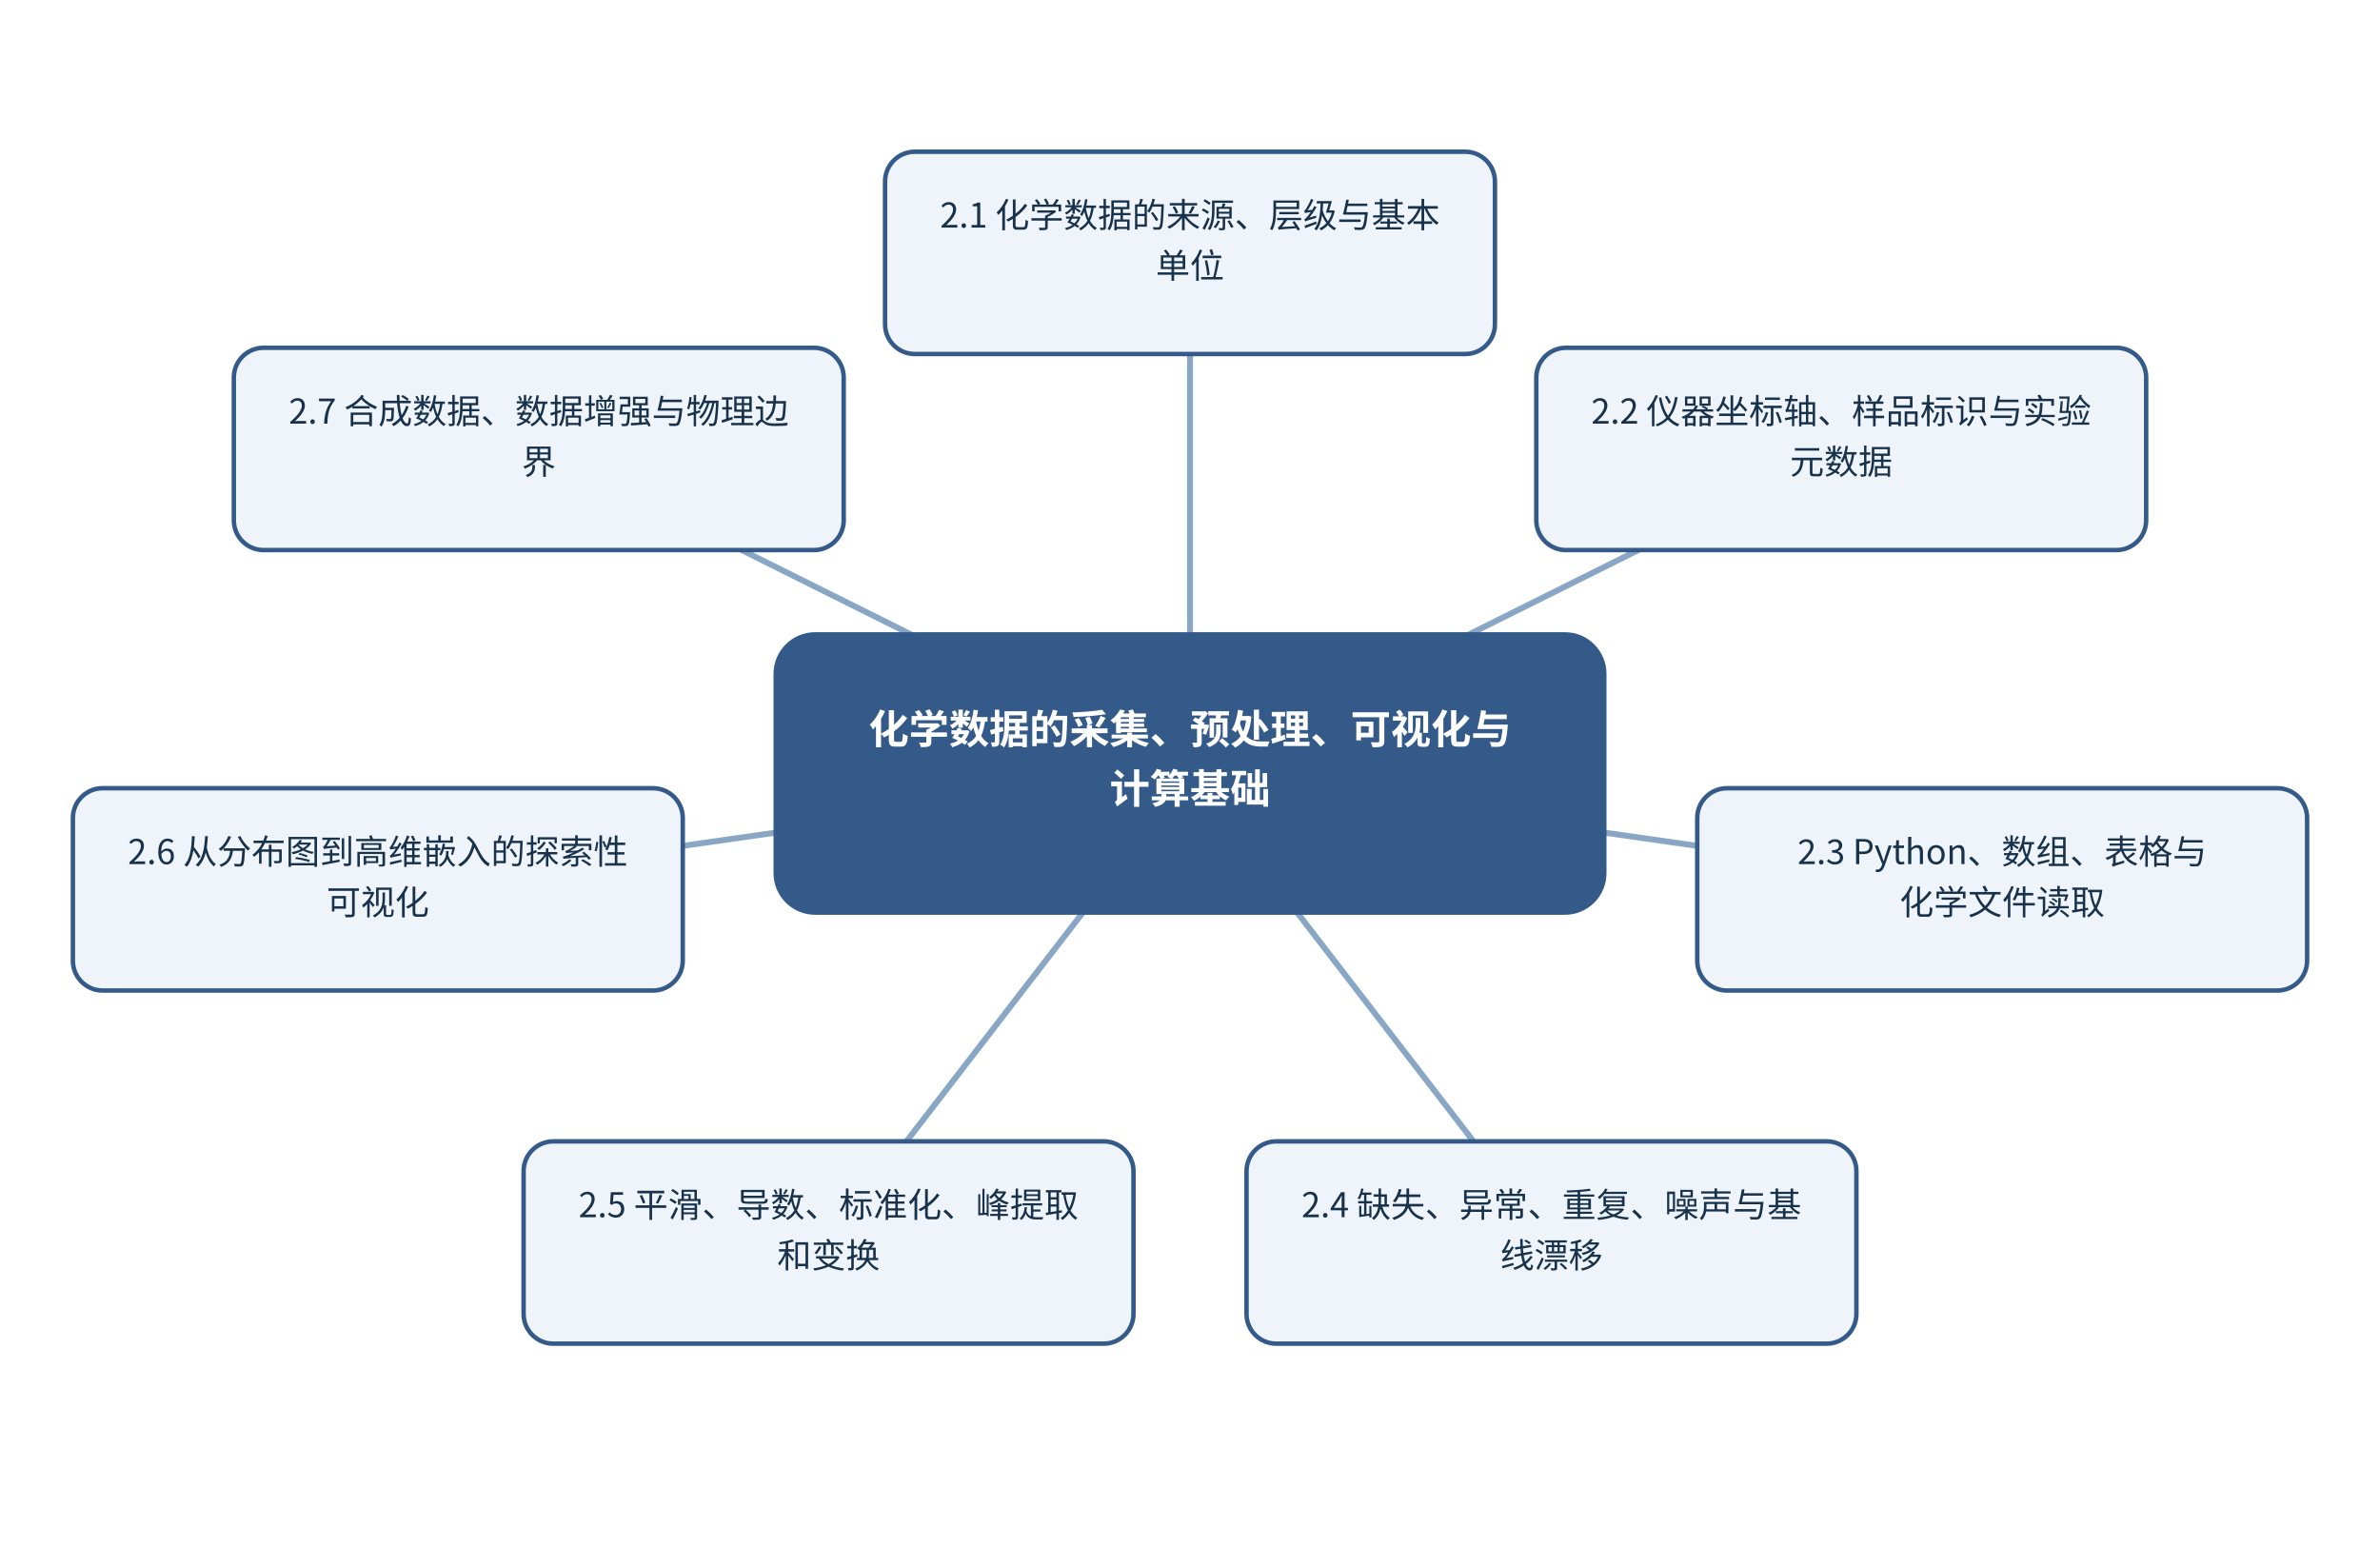
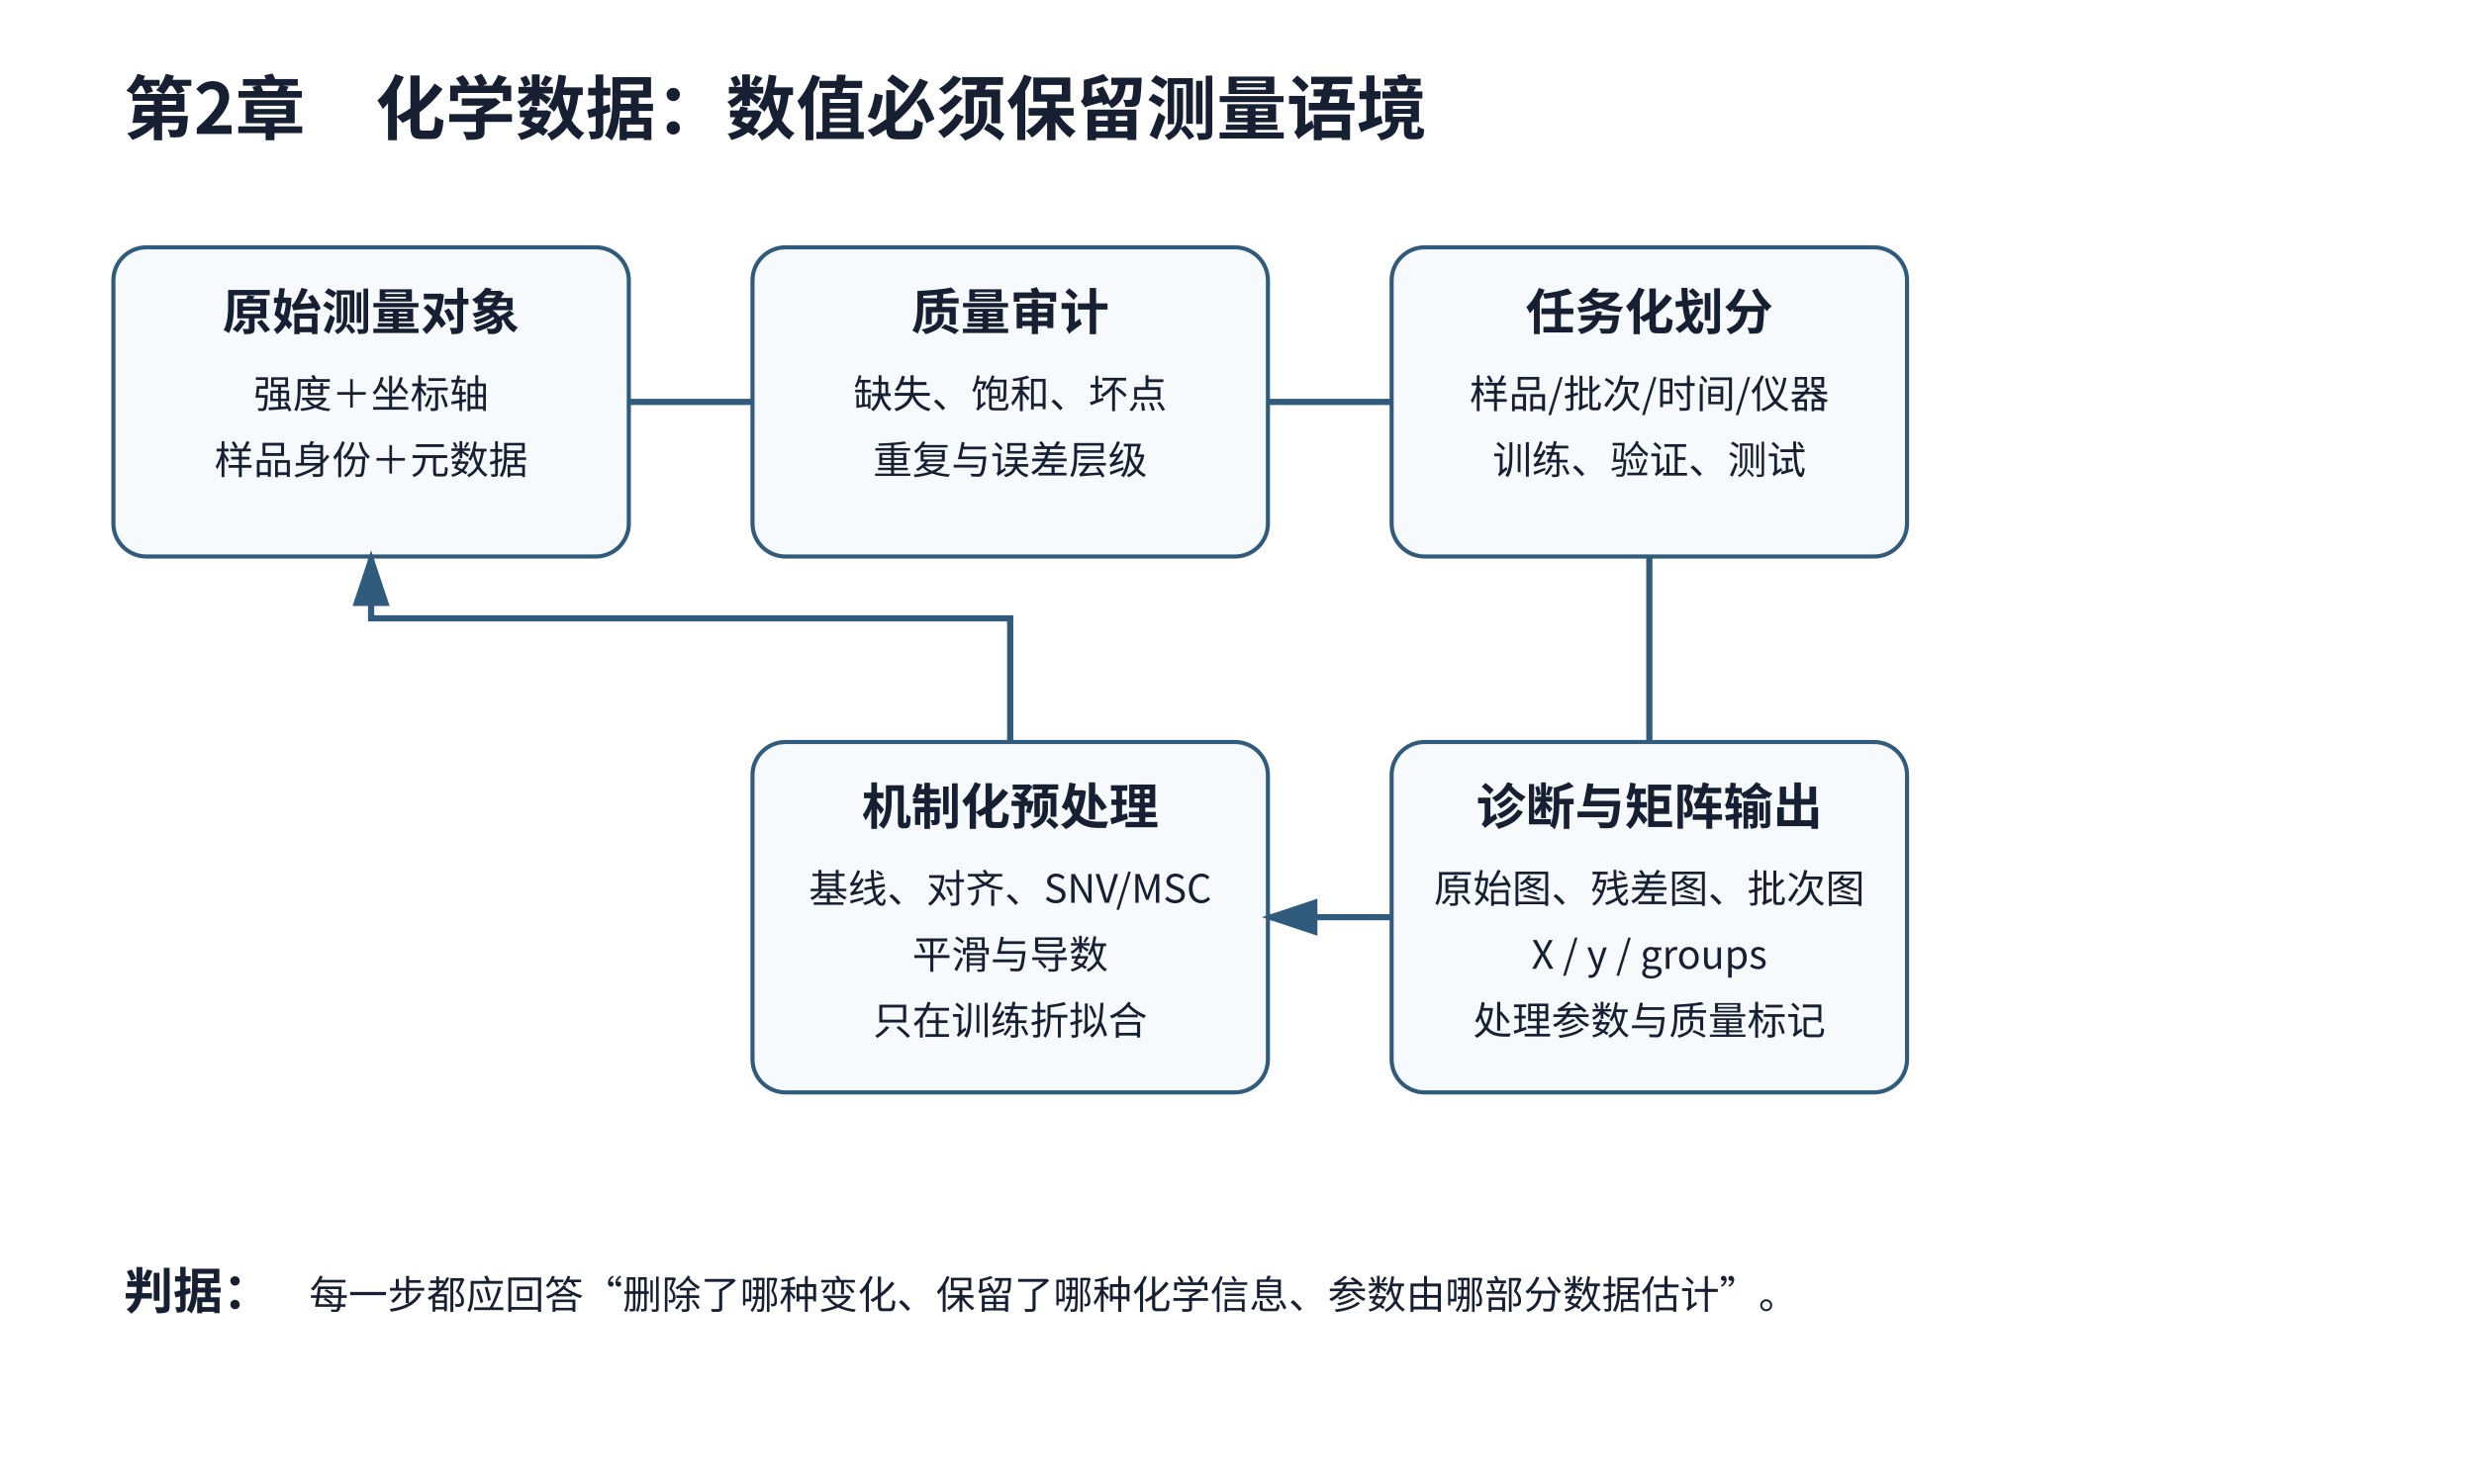
- <svg xmlns="http://www.w3.org/2000/svg" width="1600" height="1040" viewBox="0 0 1600 1040">
-   <rect width="100%" height="100%" fill="#ffffff" />
-   <style>.edge{stroke:#89a7c5;stroke-width:4}.node{fill:#eef4fa;stroke:#345a8a;stroke-width:3}.core{fill:#345a8a}.t{font-family:"Noto Sans CJK SC","PingFang SC",sans-serif;text-anchor:middle;fill:#18324b;font-size:23px}.ct{font-family:"Noto Sans CJK SC","PingFang SC",sans-serif;text-anchor:middle;fill:white;font-weight:700;font-size:27px}</style>
-   <line class="edge" x1="800" y1="520" x2="800.0" y2="170.0" />
-   <line class="edge" x1="800" y1="520" x2="1237.8" y2="301.8" />
-   <line class="edge" x1="800" y1="520" x2="1346.0" y2="597.9" />
-   <line class="edge" x1="800" y1="520" x2="1043.0" y2="835.3" />
-   <line class="edge" x1="800" y1="520" x2="557.0" y2="835.3" />
-   <line class="edge" x1="800" y1="520" x2="254.0" y2="597.9" />
-   <line class="edge" x1="800" y1="520" x2="362.2" y2="301.8" />
-   <rect class="core" x="520" y="425" width="560" height="190" rx="28" />
-   <text class="ct" x="800" y="500">化学数据的采集、预处理、可视化与</text>
-   <text class="ct" x="800" y="540">计算基础</text>
-   <rect class="node" x="595.0" y="102.0" width="410" height="136" rx="20" />
-   <text class="t" x="800.0" y="153.0">2.1 化学数据的来源、层级与基本</text>
-   <text class="t" x="800.0" y="187.0">单位</text>
-   <rect class="node" x="1032.8" y="233.8" width="410" height="136" rx="20" />
-   <text class="t" x="1237.8" y="284.8">2.2 仪器坐标轴、样品标识与实验</text>
-   <text class="t" x="1237.8" y="318.8">元数据</text>
-   <rect class="node" x="1141.0" y="529.9" width="410" height="136" rx="20" />
-   <text class="t" x="1346.0" y="580.9">2.3 Python、数组、表格与</text>
-   <text class="t" x="1346.0" y="614.9">化学文件读取</text>
-   <rect class="node" x="838.0" y="767.3" width="410" height="136" rx="20" />
-   <text class="t" x="1043.0" y="818.3">2.4 缺失、异常、重复、噪声与基</text>
-   <text class="t" x="1043.0" y="852.3">线漂移</text>
-   <rect class="node" x="352.0" y="767.3" width="410" height="136" rx="20" />
-   <text class="t" x="557.0" y="818.3">2.5 平滑、导数、标准化、峰提取</text>
-   <text class="t" x="557.0" y="852.3">和变换</text>
-   <rect class="node" x="49.0" y="529.9" width="410" height="136" rx="20" />
-   <text class="t" x="254.0" y="580.9">2.6 从分布图到高维嵌入的探索性</text>
-   <text class="t" x="254.0" y="614.9">可视化</text>
-   <rect class="node" x="157.2" y="233.8" width="410" height="136" rx="20" />
-   <text class="t" x="362.2" y="284.8">2.7 合成数据、数据增强与物理边</text>
-   <text class="t" x="362.2" y="318.8">界</text>
+ <svg xmlns="http://www.w3.org/2000/svg" width="1200" height="720" viewBox="0 0 1200 720">
+   <defs>
+     <style>.t{font-family:'Noto Sans CJK SC','PingFang SC',sans-serif;fill:#172033}.h{font-size:34px;font-weight:700}.n{font-size:24px;font-weight:650}.s{font-size:19px}.b{fill:#f7fafc;stroke:#315b7d;stroke-width:2}.a{stroke:#315b7d;stroke-width:3;fill:none;marker-end:url(#m)}</style>
+     <marker id="m" markerWidth="9" markerHeight="9" refX="8" refY="3" orient="auto">
+       <path d="M0,0 L0,6 L9,3 z" fill="#315b7d" />
+     </marker>
+   </defs>
+   <rect width="1200" height="720" fill="#fff" />
+   <text x="60" y="65" class="t h">第2章　化学数据：数值必须保留测量语境</text>
+   <rect x="55" y="120" width="250" height="150" rx="16" class="b" />
+   <text x="180" y="160" text-anchor="middle" class="t n">原始测量对象</text>
+   <text x="180" y="198" text-anchor="middle" class="t s">强度＋坐标轴</text>
+   <text x="180" y="230" text-anchor="middle" class="t s">样品身份＋元数据</text>
+   <rect x="365" y="120" width="250" height="150" rx="16" class="b" />
+   <text x="490" y="160" text-anchor="middle" class="t n">质量审计</text>
+   <text x="490" y="198" text-anchor="middle" class="t s">缺失、饱和、坏点</text>
+   <text x="490" y="230" text-anchor="middle" class="t s">重复与误差层级</text>
+   <rect x="675" y="120" width="250" height="150" rx="16" class="b" />
+   <text x="800" y="160" text-anchor="middle" class="t n">任务化划分</text>
+   <text x="800" y="198" text-anchor="middle" class="t s">样品/批次/时间/仪器</text>
+   <text x="800" y="230" text-anchor="middle" class="t s">训练、验证、测试</text>
+   <rect x="365" y="360" width="250" height="170" rx="16" class="b" />
+   <text x="490" y="400" text-anchor="middle" class="t n">机制化预处理</text>
+   <text x="490" y="438" text-anchor="middle" class="t s">基线、对齐、SNV/MSC</text>
+   <text x="490" y="470" text-anchor="middle" class="t s">平滑与导数</text>
+   <text x="490" y="502" text-anchor="middle" class="t s">只在训练折拟合</text>
+   <rect x="675" y="360" width="250" height="170" rx="16" class="b" />
+   <text x="800" y="400" text-anchor="middle" class="t n">诊断与矩阵输出</text>
+   <text x="800" y="438" text-anchor="middle" class="t s">原始图、残差图、批次图</text>
+   <text x="800" y="470" text-anchor="middle" class="t s">X / y / groups</text>
+   <text x="800" y="502" text-anchor="middle" class="t s">处理参数与质量标记</text>
+   <path d="M305 195H365M615 195H675M800 270V360M675 445H615" class="a" />
+   <path d="M490 360V300H180V270" class="a" />
+   <text x="60" y="635" class="t n">判据：</text>
+   <text x="150" y="635" class="t s">每一步都应回答“删除了哪种变化、保留了哪种化学信息、参数由哪部分数据估计”。</text>
</svg>
